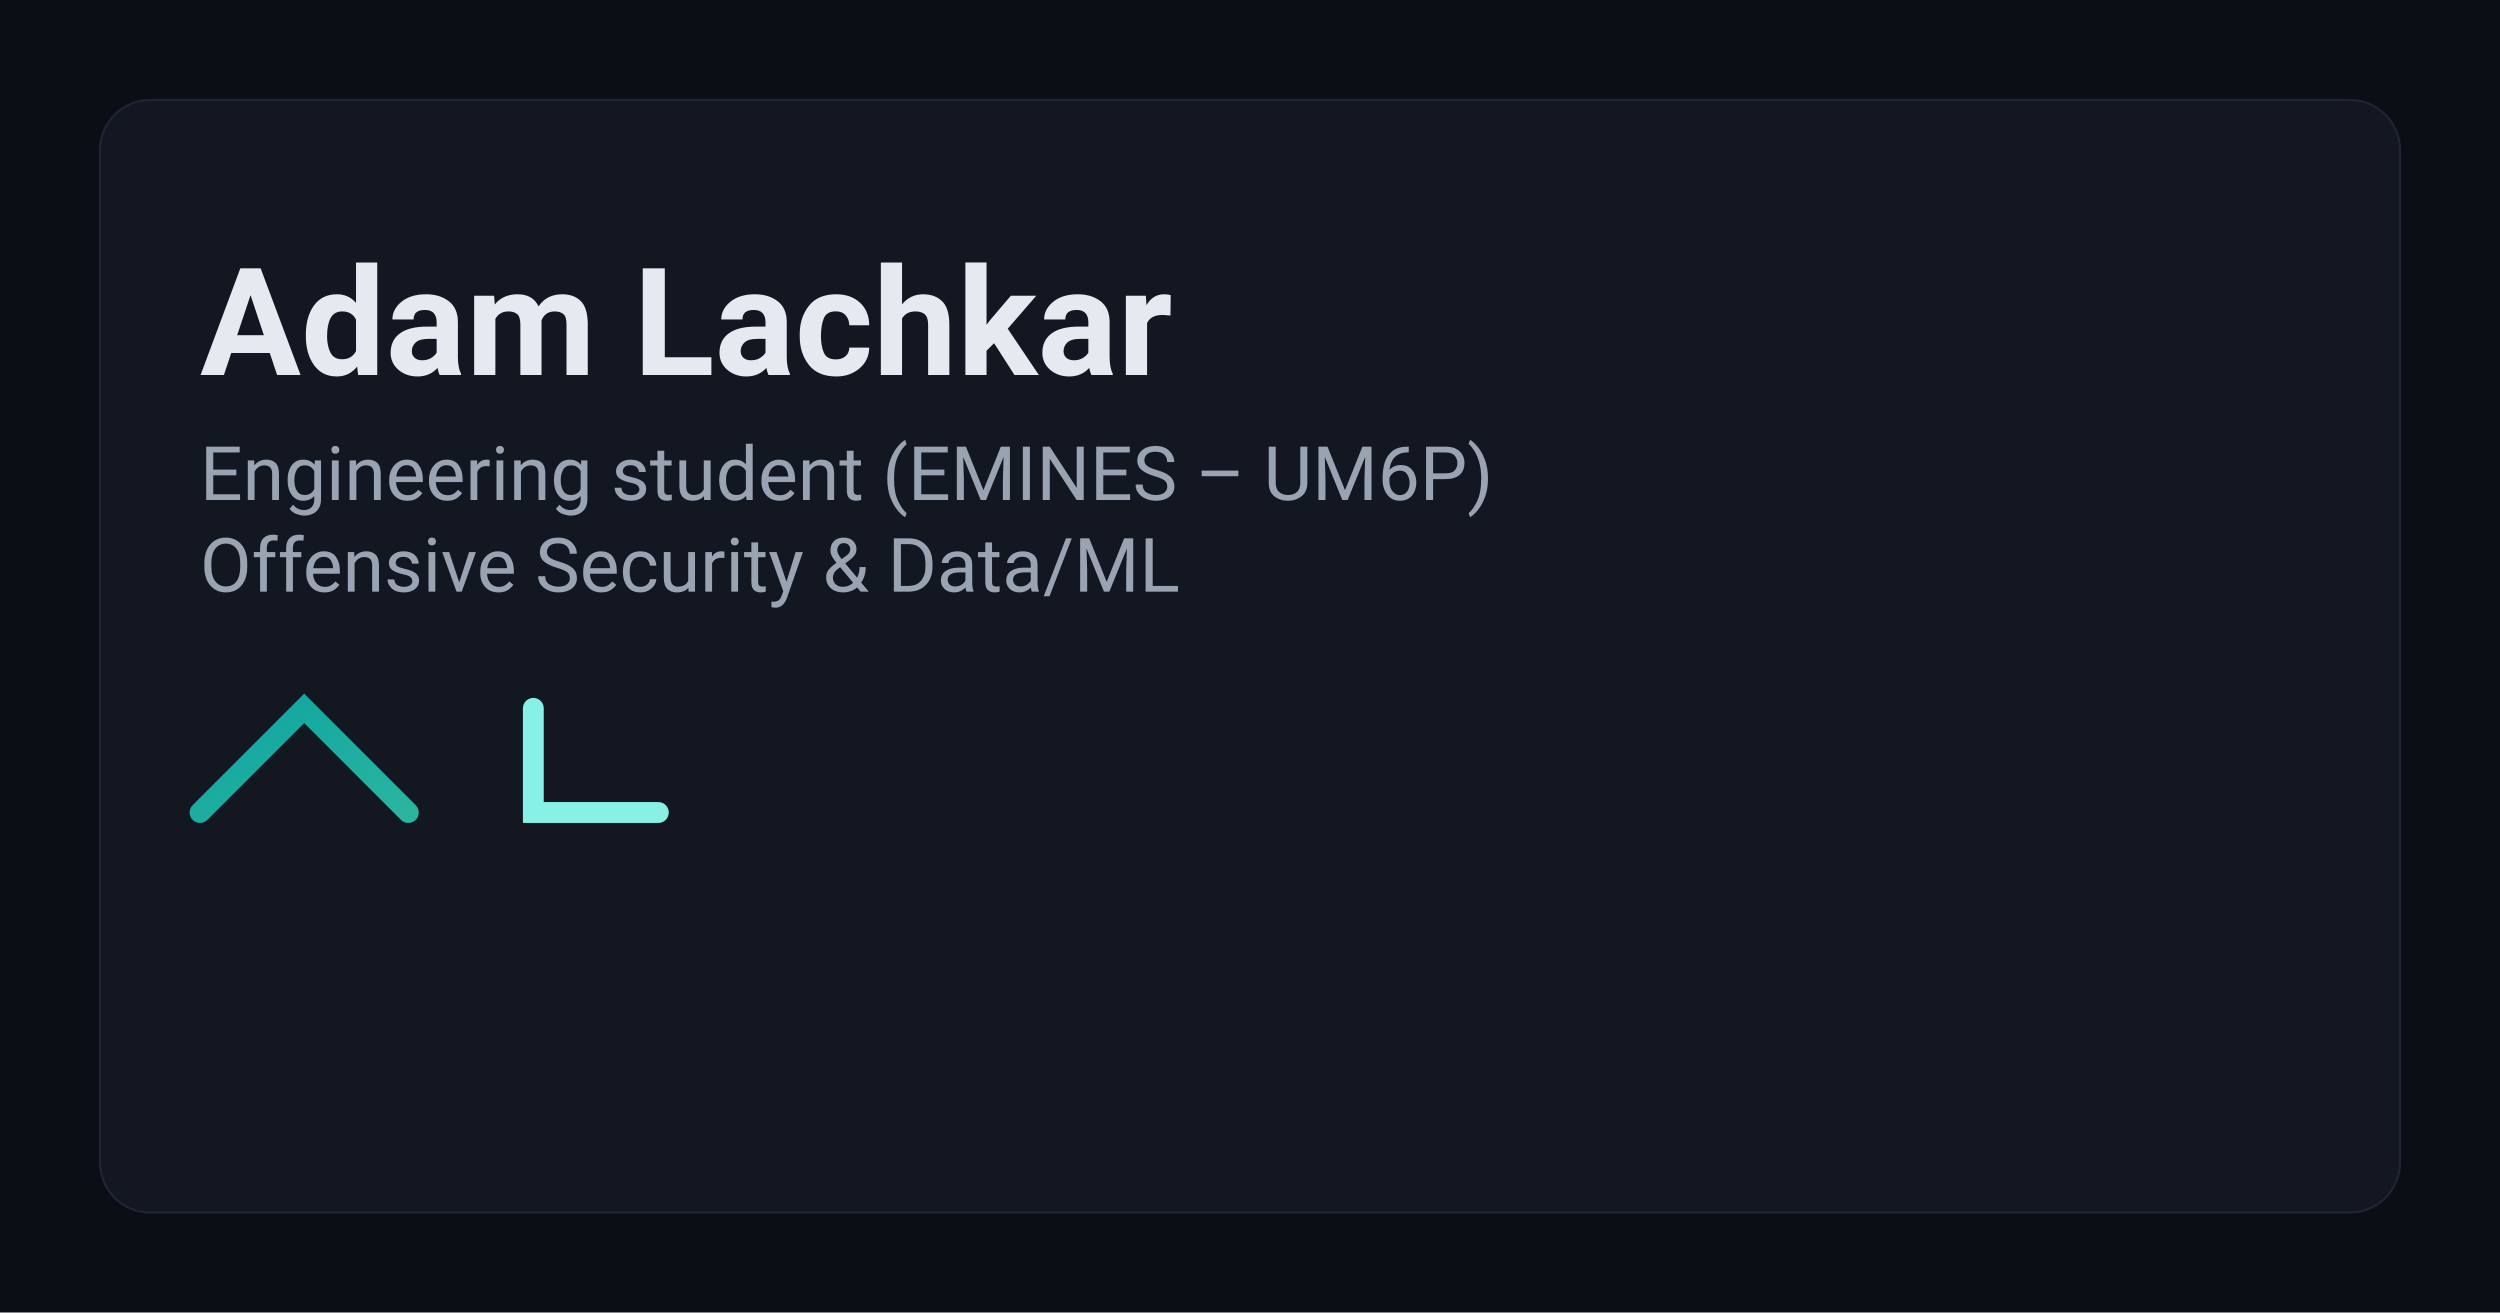
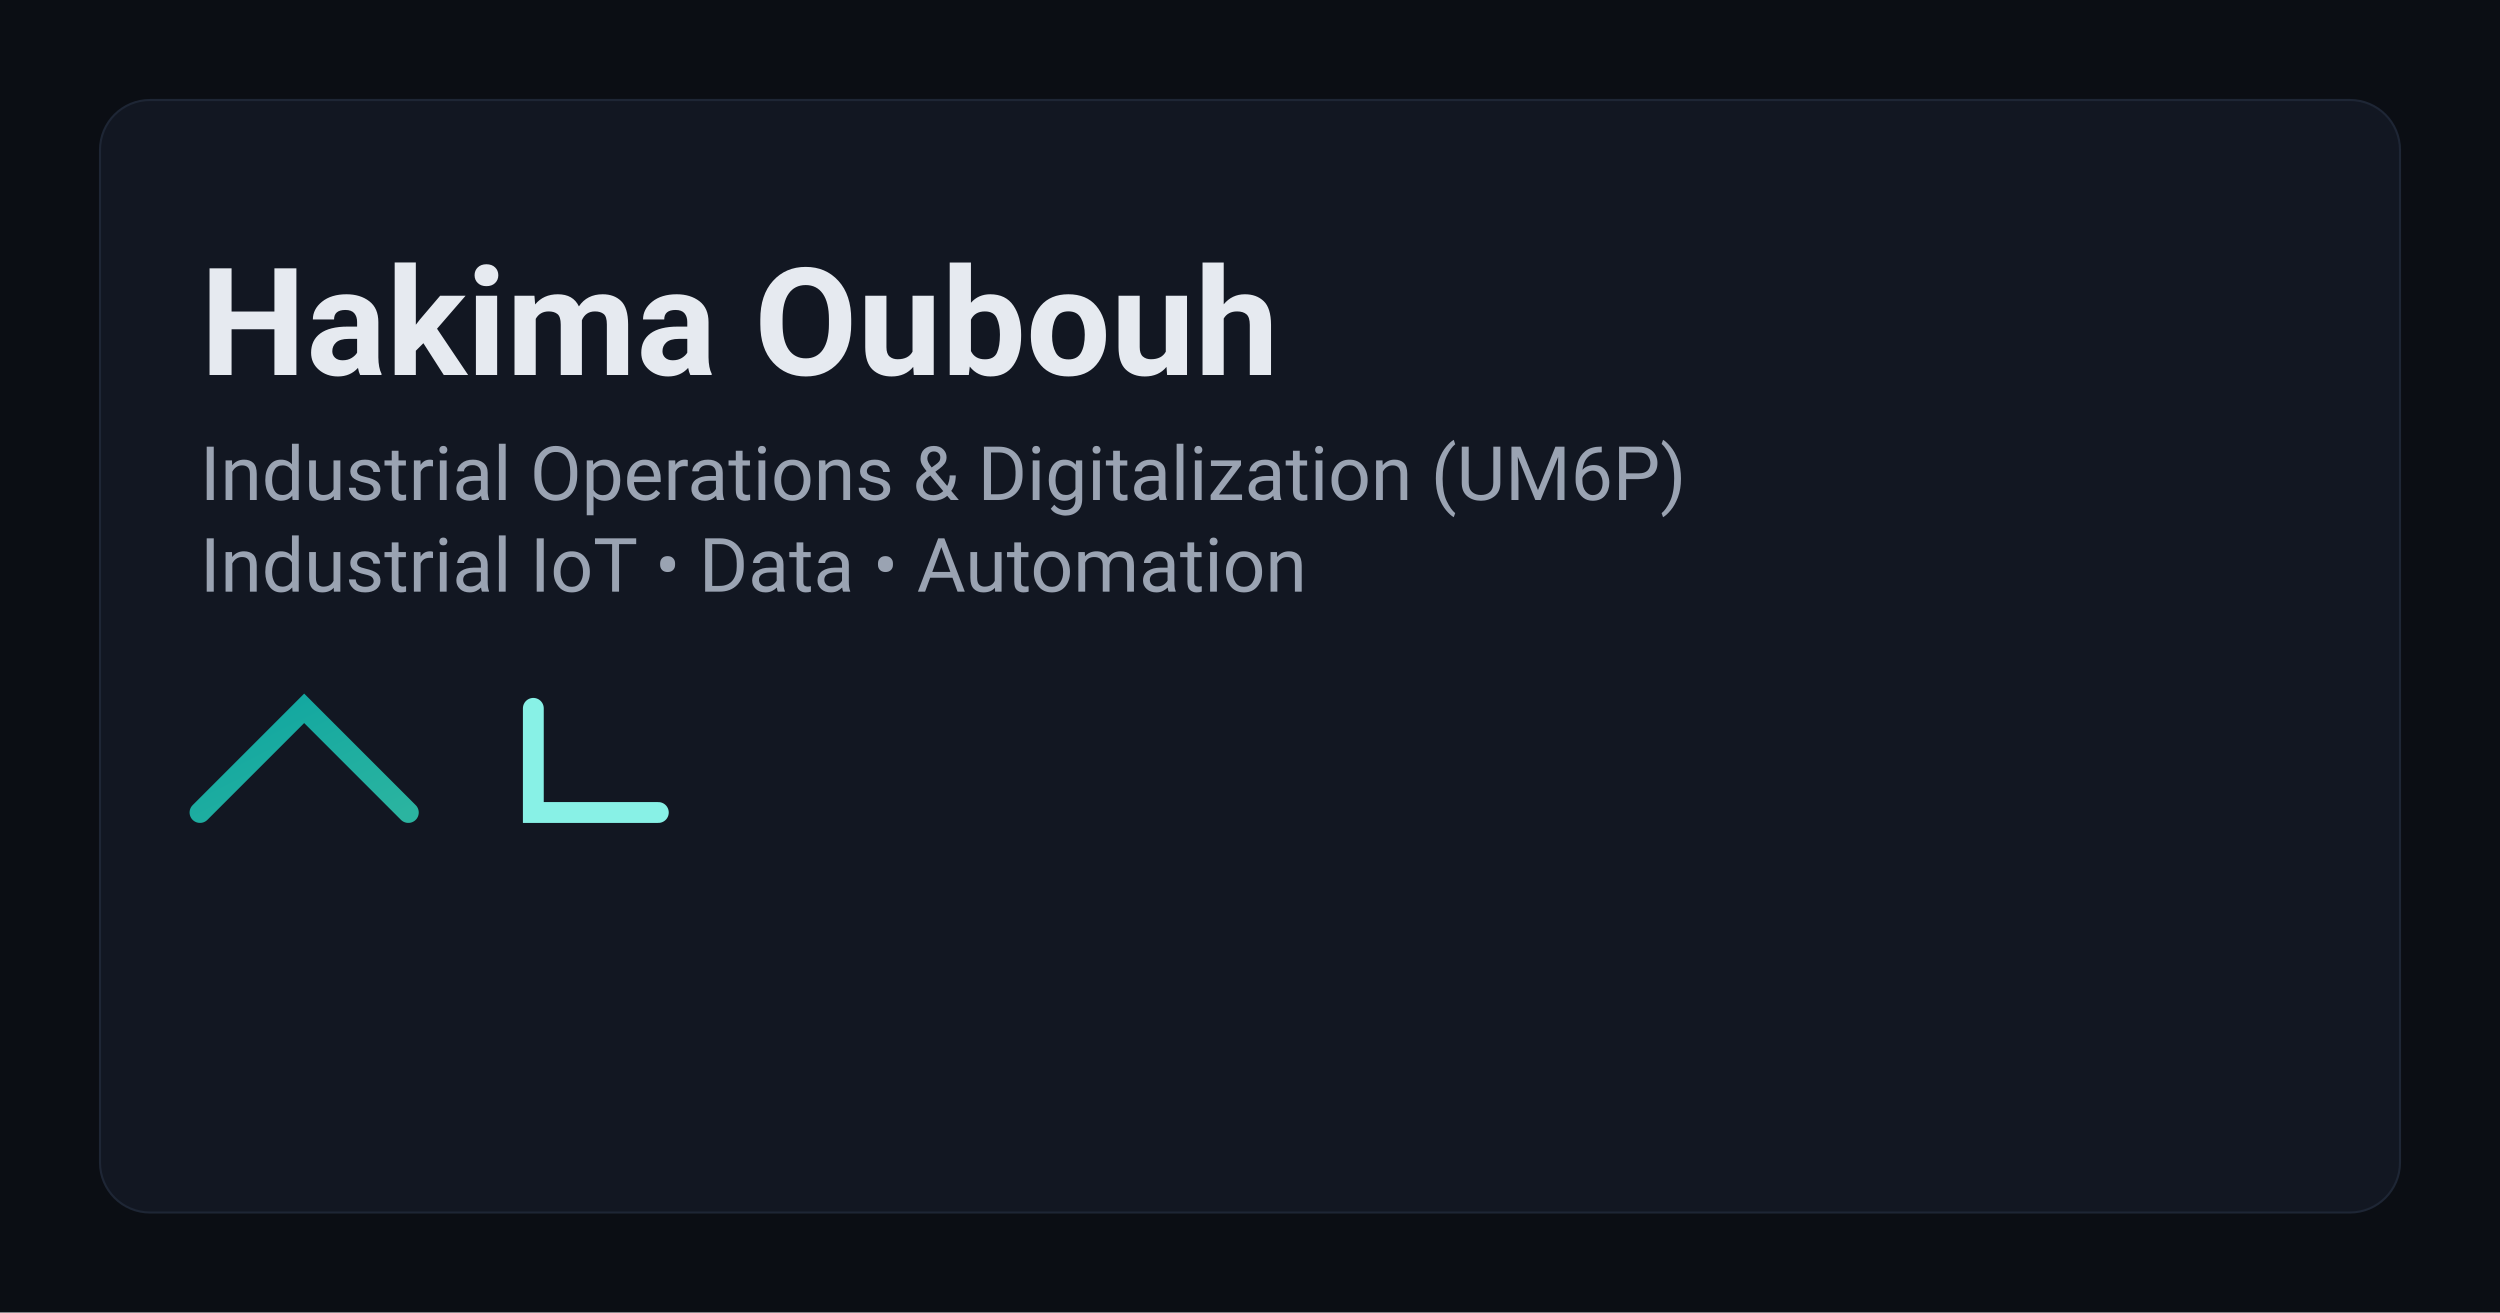
<svg xmlns="http://www.w3.org/2000/svg" width="1200" height="630" viewBox="0 0 1200 630" role="img" aria-label="OpenGraph image">
  <defs>
    <linearGradient id="grad" x1="0" y1="0" x2="1" y2="1">
      <stop offset="0%" stop-color="#0ea5a0" />
      <stop offset="100%" stop-color="#2bb4a0" />
    </linearGradient>
  </defs>
  <rect width="1200" height="630" fill="#0b0e14" />
  <rect x="48" y="48" width="1104" height="534" rx="24" fill="#121722" stroke="#1e2635" />
-   <text x="96" y="180" font-family="system-ui, -apple-system, Segoe UI, Roboto, Ubuntu, Cantarell" font-size="72" fill="#e6eaf0" font-weight="700">Adam Lachkar</text>
-   <text x="96" y="240" font-family="system-ui, -apple-system, Segoe UI, Roboto, Ubuntu, Cantarell" font-size="36" fill="#9aa3b2">Engineering student (EMINES – UM6P)</text>
-   <text x="96" y="284" font-family="system-ui, -apple-system, Segoe UI, Roboto, Ubuntu, Cantarell" font-size="36" fill="#9aa3b2">Offensive Security &amp; Data/ML</text>
+   <text x="96" y="180" font-family="system-ui, -apple-system, Segoe UI, Roboto, Ubuntu, Cantarell" font-size="72" fill="#e6eaf0" font-weight="700">Hakima Oubouh</text>
+   <text x="96" y="240" font-family="system-ui, -apple-system, Segoe UI, Roboto, Ubuntu, Cantarell" font-size="36" fill="#9aa3b2">Industrial Operations &amp; Digitalization (UM6P)</text>
+   <text x="96" y="284" font-family="system-ui, -apple-system, Segoe UI, Roboto, Ubuntu, Cantarell" font-size="36" fill="#9aa3b2">Industrial IoT • Data • Automation</text>
  <g transform="translate(96,340)">
    <path d="M0 50 L50 0 L100 50" stroke="url(#grad)" stroke-width="10" fill="none" stroke-linecap="round" />
    <path d="M160 0 L160 50 L220 50" stroke="#88f1e6" stroke-width="10" fill="none" stroke-linecap="round" />
  </g>
</svg>
